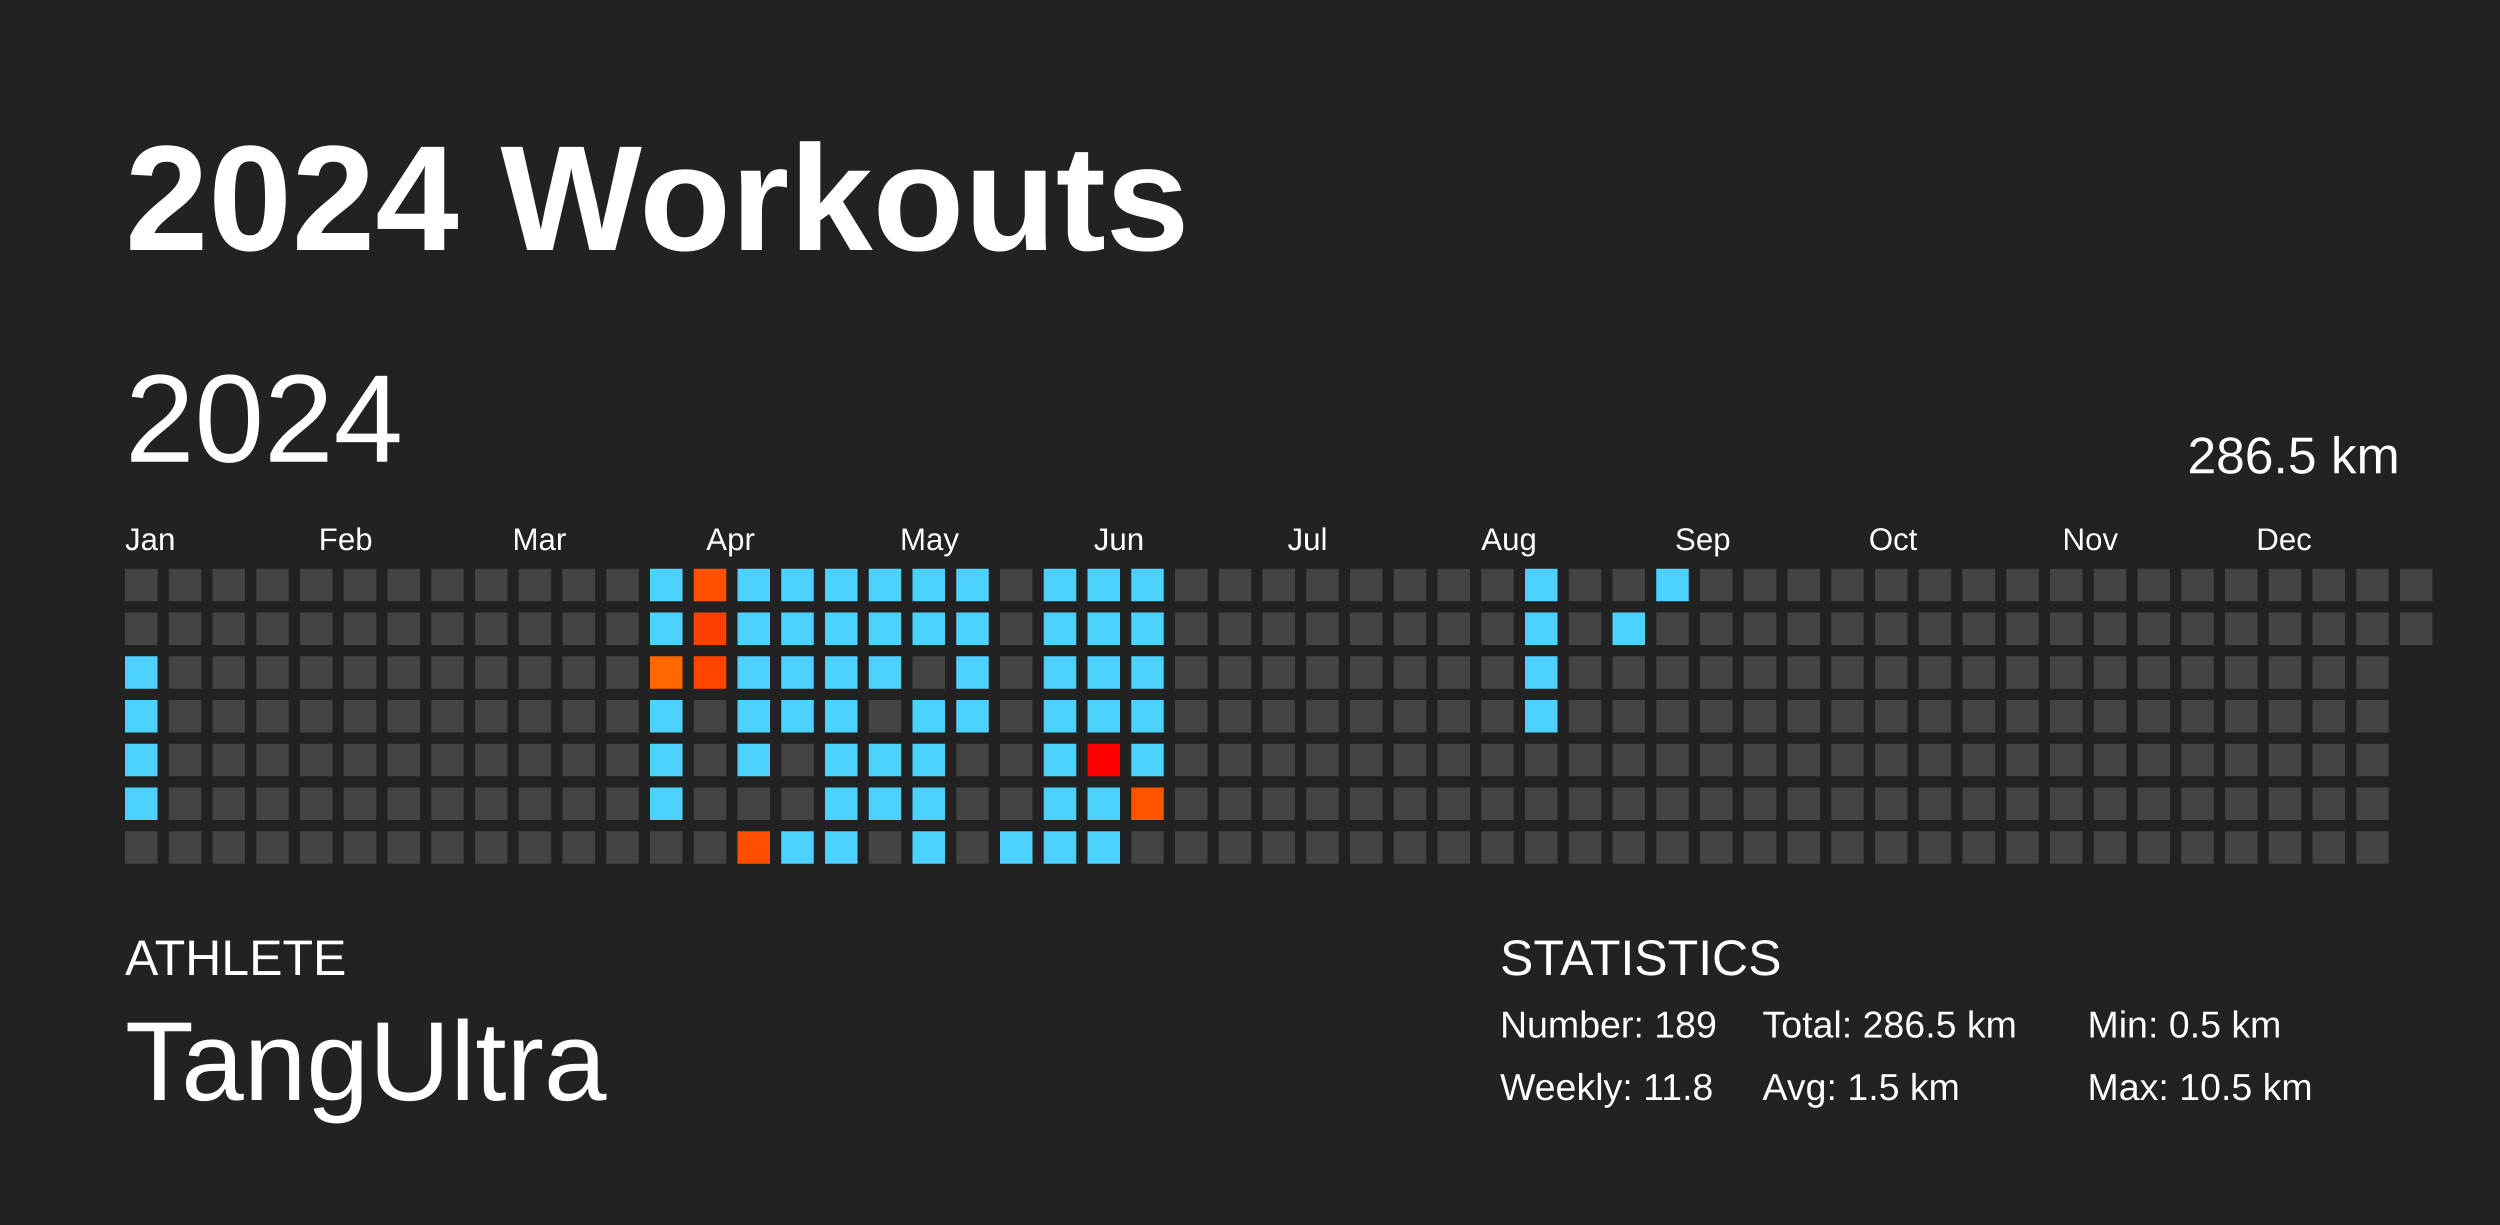
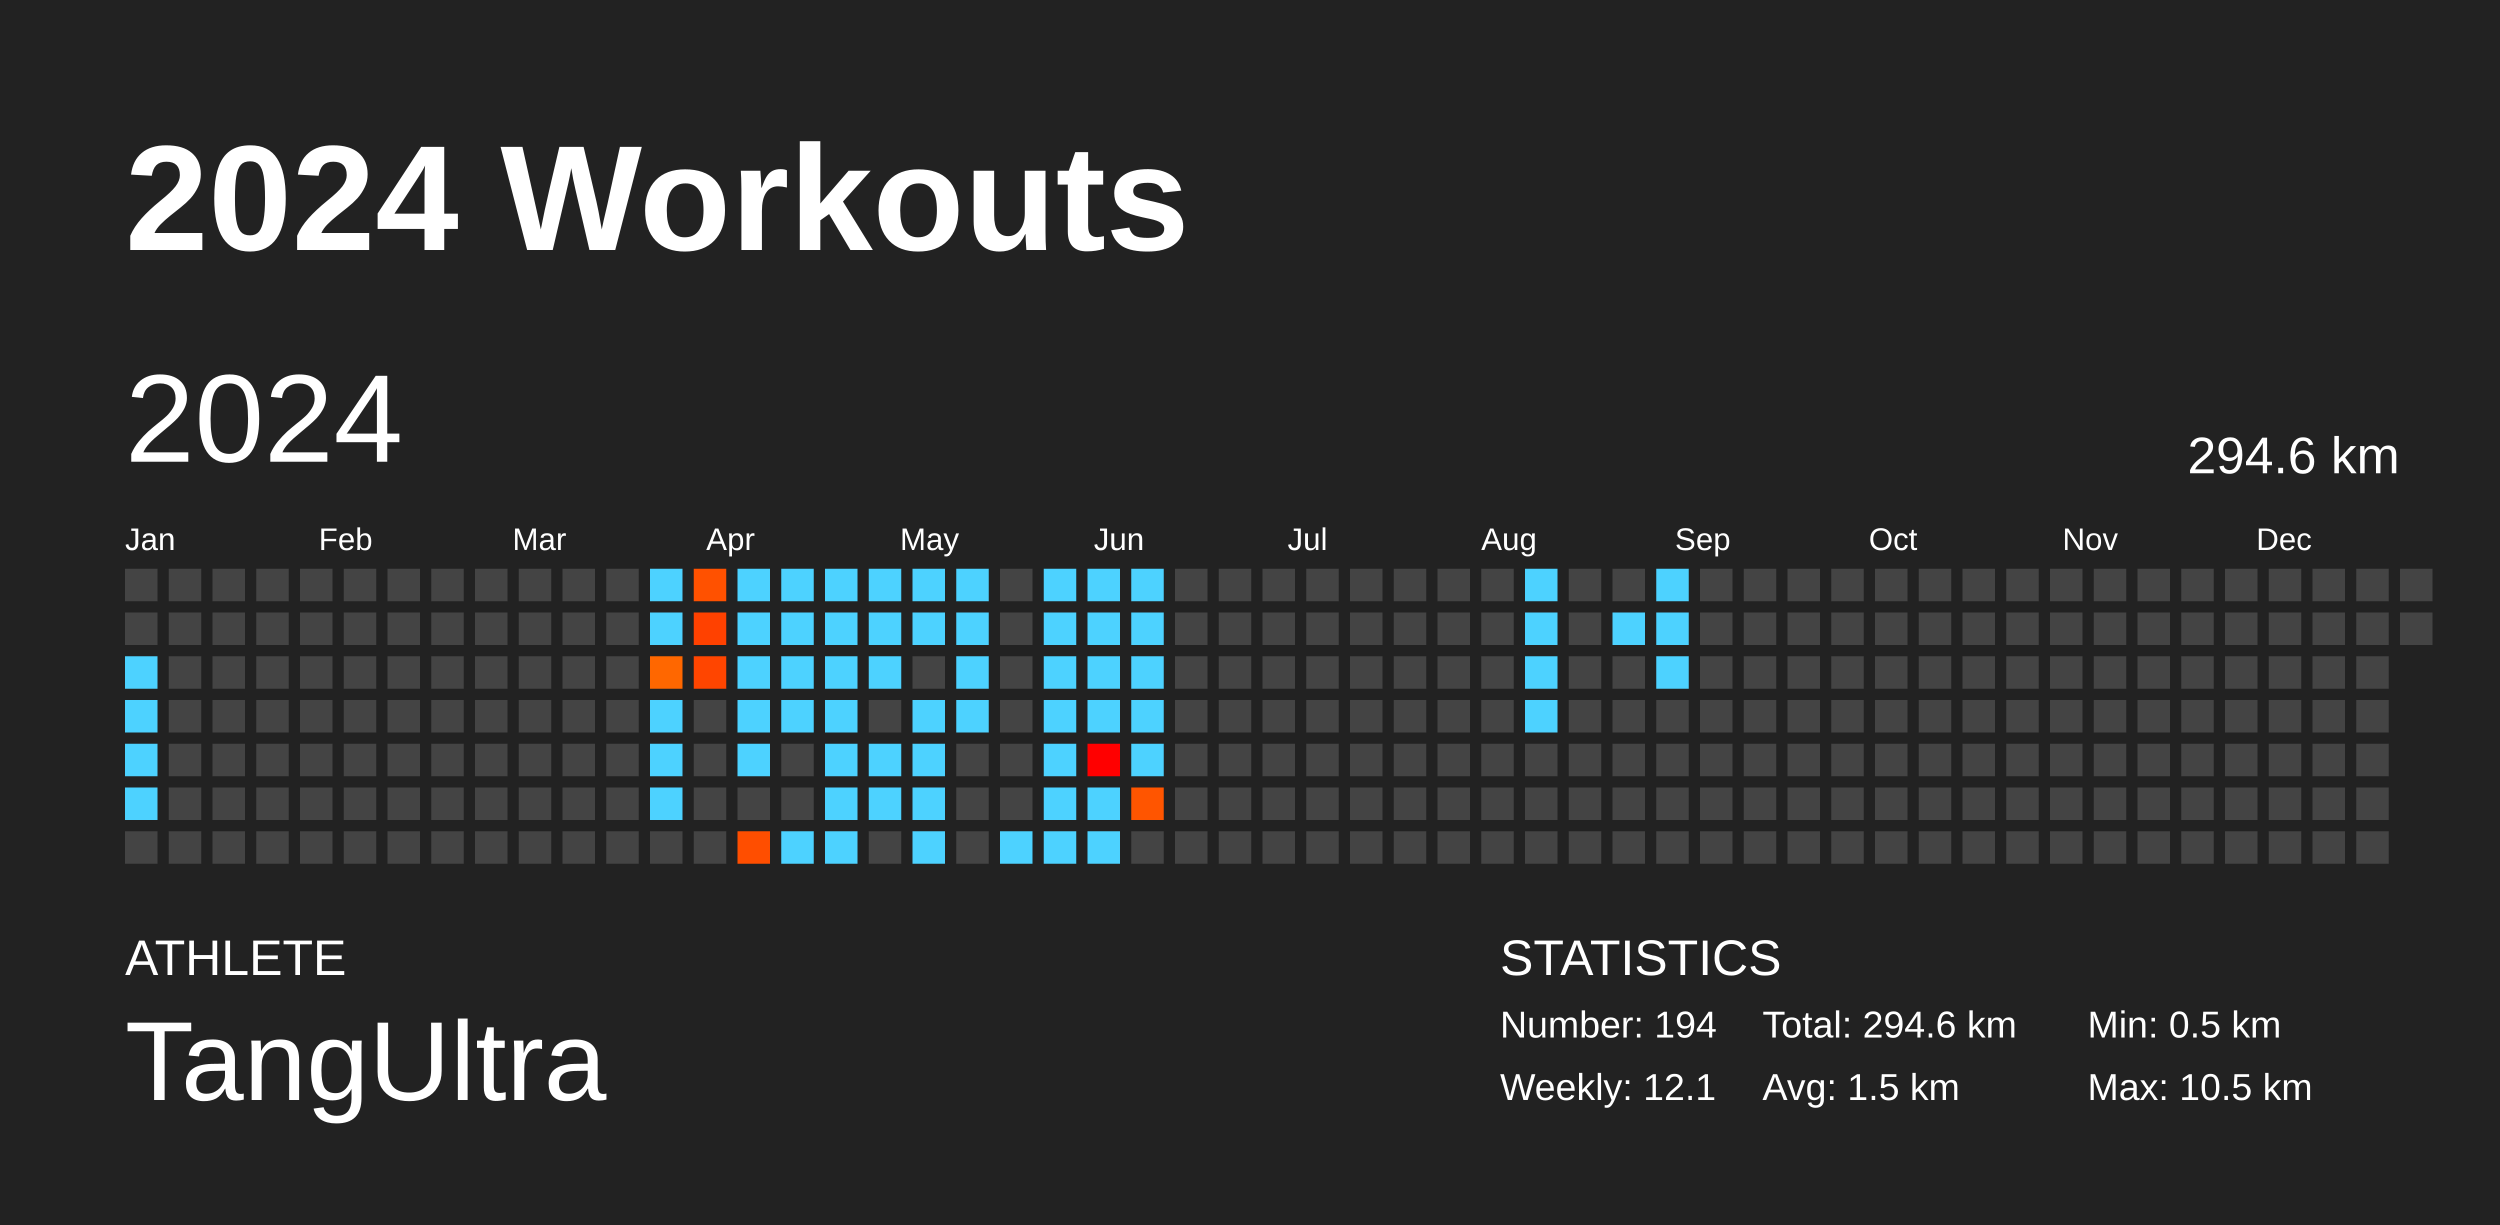
<svg xmlns="http://www.w3.org/2000/svg" baseProfile="full" height="98mm" version="1.1" viewBox="0,0,200,98" width="200mm">
  <defs />
  <rect fill="#222222" height="98" width="200" x="0" y="0" />
  <text fill="#FFFFFF" style="font-size:12px; font-family:Arial; font-weight:bold;" x="10" y="20">2024 Workouts</text>
  <text fill="#FFFFFF" style="font-size:4px; font-family:Arial" x="10" y="78">ATHLETE</text>
  <text fill="#FFFFFF" style="font-size:9px; font-family:Arial" x="10" y="88">TangUltra</text>
  <text fill="#FFFFFF" style="font-size:4px; font-family:Arial" x="120" y="78">STATISTICS</text>
-   <text fill="#FFFFFF" style="font-size:3px; font-family:Arial" x="120" y="83">Number: 189</text>
-   <text fill="#FFFFFF" style="font-size:3px; font-family:Arial" x="120" y="88">Weekly: 11.8</text>
-   <text fill="#FFFFFF" style="font-size:3px; font-family:Arial" x="141" y="83">Total: 286.5 km</text>
+   <text fill="#FFFFFF" style="font-size:3px; font-family:Arial" x="120" y="83">Number: 194</text>
+   <text fill="#FFFFFF" style="font-size:3px; font-family:Arial" x="120" y="88">Weekly: 12.1</text>
+   <text fill="#FFFFFF" style="font-size:3px; font-family:Arial" x="141" y="83">Total: 294.6 km</text>
  <text fill="#FFFFFF" style="font-size:3px; font-family:Arial" x="141" y="88">Avg: 1.5 km</text>
  <text fill="#FFFFFF" style="font-size:3px; font-family:Arial" x="167" y="83">Min: 0.5 km</text>
  <text fill="#FFFFFF" style="font-size:3px; font-family:Arial" x="167" y="88">Max: 10.5 km</text>
  <text dominant-baseline="hanging" fill="#FFFFFF" style="font-size:10.0px; font-family:Arial;" x="10" y="30">2024</text>
-   <text dominant-baseline="hanging" fill="#FFFFFF" style="font-size:4.125px; font-family:Arial;" x="175" y="35">286.5 km</text>
+   <text dominant-baseline="hanging" fill="#FFFFFF" style="font-size:4.125px; font-family:Arial;" x="175" y="35">294.6 km</text>
  <text fill="#FFFFFF" style="font-size:2.5px; font-family:Arial" x="10.0" y="44">Jan</text>
  <text fill="#FFFFFF" style="font-size:2.5px; font-family:Arial" x="25.5" y="44">Feb</text>
  <text fill="#FFFFFF" style="font-size:2.5px; font-family:Arial" x="41.0" y="44">Mar</text>
  <text fill="#FFFFFF" style="font-size:2.5px; font-family:Arial" x="56.5" y="44">Apr</text>
  <text fill="#FFFFFF" style="font-size:2.5px; font-family:Arial" x="72.0" y="44">May</text>
  <text fill="#FFFFFF" style="font-size:2.5px; font-family:Arial" x="87.5" y="44">Jun</text>
  <text fill="#FFFFFF" style="font-size:2.5px; font-family:Arial" x="103.0" y="44">Jul</text>
  <text fill="#FFFFFF" style="font-size:2.5px; font-family:Arial" x="118.5" y="44">Aug</text>
  <text fill="#FFFFFF" style="font-size:2.5px; font-family:Arial" x="134.0" y="44">Sep</text>
  <text fill="#FFFFFF" style="font-size:2.5px; font-family:Arial" x="149.5" y="44">Oct</text>
  <text fill="#FFFFFF" style="font-size:2.5px; font-family:Arial" x="165.0" y="44">Nov</text>
  <text fill="#FFFFFF" style="font-size:2.5px; font-family:Arial" x="180.5" y="44">Dec</text>
  <rect fill="#444444" height="2.6" width="2.6" x="10.0" y="45.5" />
  <rect fill="#444444" height="2.6" width="2.6" x="10.0" y="49.0" />
  <rect fill="#4dd2ff" height="2.6" width="2.6" x="10.0" y="52.5" />
  <rect fill="#4dd2ff" height="2.6" width="2.6" x="10.0" y="56.0" />
  <rect fill="#4dd2ff" height="2.6" width="2.6" x="10.0" y="59.5" />
  <rect fill="#4dd2ff" height="2.6" width="2.6" x="10.0" y="63.0" />
  <rect fill="#444444" height="2.6" width="2.6" x="10.0" y="66.5" />
  <rect fill="#444444" height="2.6" width="2.6" x="13.5" y="45.5" />
  <rect fill="#444444" height="2.6" width="2.6" x="13.5" y="49.0" />
  <rect fill="#444444" height="2.6" width="2.6" x="13.5" y="52.5" />
  <rect fill="#444444" height="2.6" width="2.6" x="13.5" y="56.0" />
  <rect fill="#444444" height="2.6" width="2.6" x="13.5" y="59.5" />
  <rect fill="#444444" height="2.6" width="2.6" x="13.5" y="63.0" />
  <rect fill="#444444" height="2.6" width="2.6" x="13.5" y="66.5" />
  <rect fill="#444444" height="2.6" width="2.6" x="17.0" y="45.5" />
  <rect fill="#444444" height="2.6" width="2.6" x="17.0" y="49.0" />
  <rect fill="#444444" height="2.6" width="2.6" x="17.0" y="52.5" />
  <rect fill="#444444" height="2.6" width="2.6" x="17.0" y="56.0" />
  <rect fill="#444444" height="2.6" width="2.6" x="17.0" y="59.5" />
  <rect fill="#444444" height="2.6" width="2.6" x="17.0" y="63.0" />
  <rect fill="#444444" height="2.6" width="2.6" x="17.0" y="66.5" />
  <rect fill="#444444" height="2.6" width="2.6" x="20.5" y="45.5" />
  <rect fill="#444444" height="2.6" width="2.6" x="20.5" y="49.0" />
  <rect fill="#444444" height="2.6" width="2.6" x="20.5" y="52.5" />
  <rect fill="#444444" height="2.6" width="2.6" x="20.5" y="56.0" />
  <rect fill="#444444" height="2.6" width="2.6" x="20.5" y="59.5" />
  <rect fill="#444444" height="2.6" width="2.6" x="20.5" y="63.0" />
  <rect fill="#444444" height="2.6" width="2.6" x="20.5" y="66.5" />
  <rect fill="#444444" height="2.6" width="2.6" x="24.0" y="45.5" />
  <rect fill="#444444" height="2.6" width="2.6" x="24.0" y="49.0" />
  <rect fill="#444444" height="2.6" width="2.6" x="24.0" y="52.5" />
  <rect fill="#444444" height="2.6" width="2.6" x="24.0" y="56.0" />
  <rect fill="#444444" height="2.6" width="2.6" x="24.0" y="59.5" />
  <rect fill="#444444" height="2.6" width="2.6" x="24.0" y="63.0" />
  <rect fill="#444444" height="2.6" width="2.6" x="24.0" y="66.5" />
  <rect fill="#444444" height="2.6" width="2.6" x="27.5" y="45.5" />
  <rect fill="#444444" height="2.6" width="2.6" x="27.5" y="49.0" />
  <rect fill="#444444" height="2.6" width="2.6" x="27.5" y="52.5" />
  <rect fill="#444444" height="2.6" width="2.6" x="27.5" y="56.0" />
  <rect fill="#444444" height="2.6" width="2.6" x="27.5" y="59.5" />
  <rect fill="#444444" height="2.6" width="2.6" x="27.5" y="63.0" />
  <rect fill="#444444" height="2.6" width="2.6" x="27.5" y="66.5" />
  <rect fill="#444444" height="2.6" width="2.6" x="31.0" y="45.5" />
  <rect fill="#444444" height="2.6" width="2.6" x="31.0" y="49.0" />
  <rect fill="#444444" height="2.6" width="2.6" x="31.0" y="52.5" />
  <rect fill="#444444" height="2.6" width="2.6" x="31.0" y="56.0" />
  <rect fill="#444444" height="2.6" width="2.6" x="31.0" y="59.5" />
  <rect fill="#444444" height="2.6" width="2.6" x="31.0" y="63.0" />
  <rect fill="#444444" height="2.6" width="2.6" x="31.0" y="66.5" />
  <rect fill="#444444" height="2.6" width="2.6" x="34.5" y="45.5" />
  <rect fill="#444444" height="2.6" width="2.6" x="34.5" y="49.0" />
  <rect fill="#444444" height="2.6" width="2.6" x="34.5" y="52.5" />
  <rect fill="#444444" height="2.6" width="2.6" x="34.5" y="56.0" />
  <rect fill="#444444" height="2.6" width="2.6" x="34.5" y="59.5" />
  <rect fill="#444444" height="2.6" width="2.6" x="34.5" y="63.0" />
  <rect fill="#444444" height="2.6" width="2.6" x="34.5" y="66.5" />
  <rect fill="#444444" height="2.6" width="2.6" x="38.0" y="45.5" />
  <rect fill="#444444" height="2.6" width="2.6" x="38.0" y="49.0" />
  <rect fill="#444444" height="2.6" width="2.6" x="38.0" y="52.5" />
  <rect fill="#444444" height="2.6" width="2.6" x="38.0" y="56.0" />
  <rect fill="#444444" height="2.6" width="2.6" x="38.0" y="59.5" />
  <rect fill="#444444" height="2.6" width="2.6" x="38.0" y="63.0" />
  <rect fill="#444444" height="2.6" width="2.6" x="38.0" y="66.5" />
  <rect fill="#444444" height="2.6" width="2.6" x="41.5" y="45.5" />
  <rect fill="#444444" height="2.6" width="2.6" x="41.5" y="49.0" />
  <rect fill="#444444" height="2.6" width="2.6" x="41.5" y="52.5" />
  <rect fill="#444444" height="2.6" width="2.6" x="41.5" y="56.0" />
  <rect fill="#444444" height="2.6" width="2.6" x="41.5" y="59.5" />
  <rect fill="#444444" height="2.6" width="2.6" x="41.5" y="63.0" />
  <rect fill="#444444" height="2.6" width="2.6" x="41.5" y="66.5" />
  <rect fill="#444444" height="2.6" width="2.6" x="45.0" y="45.5" />
  <rect fill="#444444" height="2.6" width="2.6" x="45.0" y="49.0" />
  <rect fill="#444444" height="2.6" width="2.6" x="45.0" y="52.5" />
  <rect fill="#444444" height="2.6" width="2.6" x="45.0" y="56.0" />
  <rect fill="#444444" height="2.6" width="2.6" x="45.0" y="59.5" />
  <rect fill="#444444" height="2.6" width="2.6" x="45.0" y="63.0" />
  <rect fill="#444444" height="2.6" width="2.6" x="45.0" y="66.5" />
  <rect fill="#444444" height="2.6" width="2.6" x="48.5" y="45.5" />
  <rect fill="#444444" height="2.6" width="2.6" x="48.5" y="49.0" />
  <rect fill="#444444" height="2.6" width="2.6" x="48.5" y="52.5" />
  <rect fill="#444444" height="2.6" width="2.6" x="48.5" y="56.0" />
  <rect fill="#444444" height="2.6" width="2.6" x="48.5" y="59.5" />
  <rect fill="#444444" height="2.6" width="2.6" x="48.5" y="63.0" />
  <rect fill="#444444" height="2.6" width="2.6" x="48.5" y="66.5" />
  <rect fill="#4dd2ff" height="2.6" width="2.6" x="52.0" y="45.5" />
  <rect fill="#4dd2ff" height="2.6" width="2.6" x="52.0" y="49.0" />
  <rect fill="#ff6700" height="2.6" width="2.6" x="52.0" y="52.5" />
  <rect fill="#4dd2ff" height="2.6" width="2.6" x="52.0" y="56.0" />
  <rect fill="#4dd2ff" height="2.6" width="2.6" x="52.0" y="59.5" />
  <rect fill="#4dd2ff" height="2.6" width="2.6" x="52.0" y="63.0" />
  <rect fill="#444444" height="2.6" width="2.6" x="52.0" y="66.5" />
  <rect fill="#ff5100" height="2.6" width="2.6" x="55.5" y="45.5" />
  <rect fill="#ff4100" height="2.6" width="2.6" x="55.5" y="49.0" />
  <rect fill="#ff4500" height="2.6" width="2.6" x="55.5" y="52.5" />
  <rect fill="#444444" height="2.6" width="2.6" x="55.5" y="56.0" />
  <rect fill="#444444" height="2.6" width="2.6" x="55.5" y="59.5" />
  <rect fill="#444444" height="2.6" width="2.6" x="55.5" y="63.0" />
  <rect fill="#444444" height="2.6" width="2.6" x="55.5" y="66.5" />
  <rect fill="#4dd2ff" height="2.6" width="2.6" x="59.0" y="45.5" />
  <rect fill="#4dd2ff" height="2.6" width="2.6" x="59.0" y="49.0" />
  <rect fill="#4dd2ff" height="2.6" width="2.6" x="59.0" y="52.5" />
  <rect fill="#4dd2ff" height="2.6" width="2.6" x="59.0" y="56.0" />
  <rect fill="#4dd2ff" height="2.6" width="2.6" x="59.0" y="59.5" />
  <rect fill="#444444" height="2.6" width="2.6" x="59.0" y="63.0" />
  <rect fill="#ff4e00" height="2.6" width="2.6" x="59.0" y="66.5" />
  <rect fill="#4dd2ff" height="2.6" width="2.6" x="62.5" y="45.5" />
  <rect fill="#4dd2ff" height="2.6" width="2.6" x="62.5" y="49.0" />
  <rect fill="#4dd2ff" height="2.6" width="2.6" x="62.5" y="52.5" />
  <rect fill="#4dd2ff" height="2.6" width="2.6" x="62.5" y="56.0" />
  <rect fill="#444444" height="2.6" width="2.6" x="62.5" y="59.5" />
  <rect fill="#444444" height="2.6" width="2.6" x="62.5" y="63.0" />
  <rect fill="#4dd2ff" height="2.6" width="2.6" x="62.5" y="66.5" />
  <rect fill="#4dd2ff" height="2.6" width="2.6" x="66.0" y="45.5" />
  <rect fill="#4dd2ff" height="2.6" width="2.6" x="66.0" y="49.0" />
  <rect fill="#4dd2ff" height="2.6" width="2.6" x="66.0" y="52.5" />
  <rect fill="#4dd2ff" height="2.6" width="2.6" x="66.0" y="56.0" />
  <rect fill="#4dd2ff" height="2.6" width="2.6" x="66.0" y="59.5" />
  <rect fill="#4dd2ff" height="2.6" width="2.6" x="66.0" y="63.0" />
  <rect fill="#4dd2ff" height="2.6" width="2.6" x="66.0" y="66.5" />
  <rect fill="#4dd2ff" height="2.6" width="2.6" x="69.5" y="45.5" />
  <rect fill="#4dd2ff" height="2.6" width="2.6" x="69.5" y="49.0" />
  <rect fill="#4dd2ff" height="2.6" width="2.6" x="69.5" y="52.5" />
  <rect fill="#444444" height="2.6" width="2.6" x="69.5" y="56.0" />
  <rect fill="#4dd2ff" height="2.6" width="2.6" x="69.5" y="59.5" />
  <rect fill="#4dd2ff" height="2.6" width="2.6" x="69.5" y="63.0" />
  <rect fill="#444444" height="2.6" width="2.6" x="69.5" y="66.5" />
  <rect fill="#4dd2ff" height="2.6" width="2.6" x="73.0" y="45.5" />
  <rect fill="#4dd2ff" height="2.6" width="2.6" x="73.0" y="49.0" />
  <rect fill="#444444" height="2.6" width="2.6" x="73.0" y="52.5" />
  <rect fill="#4dd2ff" height="2.6" width="2.6" x="73.0" y="56.0" />
  <rect fill="#4dd2ff" height="2.6" width="2.6" x="73.0" y="59.5" />
  <rect fill="#4dd2ff" height="2.6" width="2.6" x="73.0" y="63.0" />
  <rect fill="#4dd2ff" height="2.6" width="2.6" x="73.0" y="66.5" />
  <rect fill="#4dd2ff" height="2.6" width="2.6" x="76.5" y="45.5" />
  <rect fill="#4dd2ff" height="2.6" width="2.6" x="76.5" y="49.0" />
  <rect fill="#4dd2ff" height="2.6" width="2.6" x="76.5" y="52.5" />
  <rect fill="#4dd2ff" height="2.6" width="2.6" x="76.5" y="56.0" />
  <rect fill="#444444" height="2.6" width="2.6" x="76.5" y="59.5" />
  <rect fill="#444444" height="2.6" width="2.6" x="76.5" y="63.0" />
  <rect fill="#444444" height="2.6" width="2.6" x="76.5" y="66.5" />
  <rect fill="#444444" height="2.6" width="2.6" x="80.0" y="45.5" />
  <rect fill="#444444" height="2.6" width="2.6" x="80.0" y="49.0" />
  <rect fill="#444444" height="2.6" width="2.6" x="80.0" y="52.5" />
  <rect fill="#444444" height="2.6" width="2.6" x="80.0" y="56.0" />
  <rect fill="#444444" height="2.6" width="2.6" x="80.0" y="59.5" />
  <rect fill="#444444" height="2.6" width="2.6" x="80.0" y="63.0" />
  <rect fill="#4dd2ff" height="2.6" width="2.6" x="80.0" y="66.5" />
  <rect fill="#4dd2ff" height="2.6" width="2.6" x="83.5" y="45.5" />
  <rect fill="#4dd2ff" height="2.6" width="2.6" x="83.5" y="49.0" />
  <rect fill="#4dd2ff" height="2.6" width="2.6" x="83.5" y="52.5" />
  <rect fill="#4dd2ff" height="2.6" width="2.6" x="83.5" y="56.0" />
  <rect fill="#4dd2ff" height="2.6" width="2.6" x="83.5" y="59.5" />
  <rect fill="#4dd2ff" height="2.6" width="2.6" x="83.5" y="63.0" />
  <rect fill="#4dd2ff" height="2.6" width="2.6" x="83.5" y="66.5" />
  <rect fill="#4dd2ff" height="2.6" width="2.6" x="87.0" y="45.5" />
  <rect fill="#4dd2ff" height="2.6" width="2.6" x="87.0" y="49.0" />
  <rect fill="#4dd2ff" height="2.6" width="2.6" x="87.0" y="52.5" />
  <rect fill="#4dd2ff" height="2.6" width="2.6" x="87.0" y="56.0" />
  <rect fill="#ff0000" height="2.6" width="2.6" x="87.0" y="59.5" />
  <rect fill="#4dd2ff" height="2.6" width="2.6" x="87.0" y="63.0" />
  <rect fill="#4dd2ff" height="2.6" width="2.6" x="87.0" y="66.5" />
  <rect fill="#4dd2ff" height="2.6" width="2.6" x="90.5" y="45.5" />
  <rect fill="#4dd2ff" height="2.6" width="2.6" x="90.5" y="49.0" />
  <rect fill="#4dd2ff" height="2.6" width="2.6" x="90.5" y="52.5" />
  <rect fill="#4dd2ff" height="2.6" width="2.6" x="90.5" y="56.0" />
  <rect fill="#4dd2ff" height="2.6" width="2.6" x="90.5" y="59.5" />
  <rect fill="#ff5500" height="2.6" width="2.6" x="90.5" y="63.0" />
  <rect fill="#444444" height="2.6" width="2.6" x="90.5" y="66.5" />
  <rect fill="#444444" height="2.6" width="2.6" x="94.0" y="45.5" />
  <rect fill="#444444" height="2.6" width="2.6" x="94.0" y="49.0" />
  <rect fill="#444444" height="2.6" width="2.6" x="94.0" y="52.5" />
  <rect fill="#444444" height="2.6" width="2.6" x="94.0" y="56.0" />
  <rect fill="#444444" height="2.6" width="2.6" x="94.0" y="59.5" />
  <rect fill="#444444" height="2.6" width="2.6" x="94.0" y="63.0" />
  <rect fill="#444444" height="2.6" width="2.6" x="94.0" y="66.5" />
  <rect fill="#444444" height="2.6" width="2.6" x="97.5" y="45.5" />
  <rect fill="#444444" height="2.6" width="2.6" x="97.5" y="49.0" />
  <rect fill="#444444" height="2.6" width="2.6" x="97.5" y="52.5" />
  <rect fill="#444444" height="2.6" width="2.6" x="97.5" y="56.0" />
  <rect fill="#444444" height="2.6" width="2.6" x="97.5" y="59.5" />
  <rect fill="#444444" height="2.6" width="2.6" x="97.5" y="63.0" />
  <rect fill="#444444" height="2.6" width="2.6" x="97.5" y="66.5" />
  <rect fill="#444444" height="2.6" width="2.6" x="101.0" y="45.5" />
  <rect fill="#444444" height="2.6" width="2.6" x="101.0" y="49.0" />
  <rect fill="#444444" height="2.6" width="2.6" x="101.0" y="52.5" />
  <rect fill="#444444" height="2.6" width="2.6" x="101.0" y="56.0" />
  <rect fill="#444444" height="2.6" width="2.6" x="101.0" y="59.5" />
  <rect fill="#444444" height="2.6" width="2.6" x="101.0" y="63.0" />
  <rect fill="#444444" height="2.6" width="2.6" x="101.0" y="66.5" />
  <rect fill="#444444" height="2.6" width="2.6" x="104.5" y="45.5" />
  <rect fill="#444444" height="2.6" width="2.6" x="104.5" y="49.0" />
  <rect fill="#444444" height="2.6" width="2.6" x="104.5" y="52.5" />
  <rect fill="#444444" height="2.6" width="2.6" x="104.5" y="56.0" />
  <rect fill="#444444" height="2.6" width="2.6" x="104.5" y="59.5" />
  <rect fill="#444444" height="2.6" width="2.6" x="104.5" y="63.0" />
  <rect fill="#444444" height="2.6" width="2.6" x="104.5" y="66.5" />
  <rect fill="#444444" height="2.6" width="2.6" x="108.0" y="45.5" />
  <rect fill="#444444" height="2.6" width="2.6" x="108.0" y="49.0" />
  <rect fill="#444444" height="2.6" width="2.6" x="108.0" y="52.5" />
  <rect fill="#444444" height="2.6" width="2.6" x="108.0" y="56.0" />
  <rect fill="#444444" height="2.6" width="2.6" x="108.0" y="59.5" />
  <rect fill="#444444" height="2.6" width="2.6" x="108.0" y="63.0" />
  <rect fill="#444444" height="2.6" width="2.6" x="108.0" y="66.5" />
  <rect fill="#444444" height="2.6" width="2.6" x="111.5" y="45.5" />
  <rect fill="#444444" height="2.6" width="2.6" x="111.5" y="49.0" />
  <rect fill="#444444" height="2.6" width="2.6" x="111.5" y="52.5" />
  <rect fill="#444444" height="2.6" width="2.6" x="111.5" y="56.0" />
  <rect fill="#444444" height="2.6" width="2.6" x="111.5" y="59.5" />
  <rect fill="#444444" height="2.6" width="2.6" x="111.5" y="63.0" />
  <rect fill="#444444" height="2.6" width="2.6" x="111.5" y="66.5" />
  <rect fill="#444444" height="2.6" width="2.6" x="115.0" y="45.5" />
  <rect fill="#444444" height="2.6" width="2.6" x="115.0" y="49.0" />
  <rect fill="#444444" height="2.6" width="2.6" x="115.0" y="52.5" />
  <rect fill="#444444" height="2.6" width="2.6" x="115.0" y="56.0" />
  <rect fill="#444444" height="2.6" width="2.6" x="115.0" y="59.5" />
  <rect fill="#444444" height="2.6" width="2.6" x="115.0" y="63.0" />
  <rect fill="#444444" height="2.6" width="2.6" x="115.0" y="66.5" />
  <rect fill="#444444" height="2.6" width="2.6" x="118.5" y="45.5" />
  <rect fill="#444444" height="2.6" width="2.6" x="118.5" y="49.0" />
  <rect fill="#444444" height="2.6" width="2.6" x="118.5" y="52.5" />
  <rect fill="#444444" height="2.6" width="2.6" x="118.5" y="56.0" />
  <rect fill="#444444" height="2.6" width="2.6" x="118.5" y="59.5" />
  <rect fill="#444444" height="2.6" width="2.6" x="118.5" y="63.0" />
  <rect fill="#444444" height="2.6" width="2.6" x="118.5" y="66.5" />
  <rect fill="#4dd2ff" height="2.6" width="2.6" x="122.0" y="45.5" />
  <rect fill="#4dd2ff" height="2.6" width="2.6" x="122.0" y="49.0" />
  <rect fill="#4dd2ff" height="2.6" width="2.6" x="122.0" y="52.5" />
  <rect fill="#4dd2ff" height="2.6" width="2.6" x="122.0" y="56.0" />
  <rect fill="#444444" height="2.6" width="2.6" x="122.0" y="59.5" />
  <rect fill="#444444" height="2.6" width="2.6" x="122.0" y="63.0" />
  <rect fill="#444444" height="2.6" width="2.6" x="122.0" y="66.5" />
  <rect fill="#444444" height="2.6" width="2.6" x="125.5" y="45.5" />
  <rect fill="#444444" height="2.6" width="2.6" x="125.5" y="49.0" />
  <rect fill="#444444" height="2.6" width="2.6" x="125.5" y="52.5" />
  <rect fill="#444444" height="2.6" width="2.6" x="125.5" y="56.0" />
  <rect fill="#444444" height="2.6" width="2.6" x="125.5" y="59.5" />
  <rect fill="#444444" height="2.6" width="2.6" x="125.5" y="63.0" />
  <rect fill="#444444" height="2.6" width="2.6" x="125.5" y="66.5" />
  <rect fill="#444444" height="2.6" width="2.6" x="129.0" y="45.5" />
  <rect fill="#4dd2ff" height="2.6" width="2.6" x="129.0" y="49.0" />
  <rect fill="#444444" height="2.6" width="2.6" x="129.0" y="52.5" />
  <rect fill="#444444" height="2.6" width="2.6" x="129.0" y="56.0" />
  <rect fill="#444444" height="2.6" width="2.6" x="129.0" y="59.5" />
  <rect fill="#444444" height="2.6" width="2.6" x="129.0" y="63.0" />
  <rect fill="#444444" height="2.6" width="2.6" x="129.0" y="66.5" />
  <rect fill="#4dd2ff" height="2.6" width="2.6" x="132.5" y="45.5" />
-   <rect fill="#444444" height="2.6" width="2.6" x="132.5" y="49.0" />
-   <rect fill="#444444" height="2.6" width="2.6" x="132.5" y="52.5" />
+   <rect fill="#4dd2ff" height="2.6" width="2.6" x="132.5" y="49.0" />
+   <rect fill="#4dd2ff" height="2.6" width="2.6" x="132.5" y="52.5" />
  <rect fill="#444444" height="2.6" width="2.6" x="132.5" y="56.0" />
  <rect fill="#444444" height="2.6" width="2.6" x="132.5" y="59.5" />
  <rect fill="#444444" height="2.6" width="2.6" x="132.5" y="63.0" />
  <rect fill="#444444" height="2.6" width="2.6" x="132.5" y="66.5" />
  <rect fill="#444444" height="2.6" width="2.6" x="136.0" y="45.5" />
  <rect fill="#444444" height="2.6" width="2.6" x="136.0" y="49.0" />
  <rect fill="#444444" height="2.6" width="2.6" x="136.0" y="52.5" />
  <rect fill="#444444" height="2.6" width="2.6" x="136.0" y="56.0" />
  <rect fill="#444444" height="2.6" width="2.6" x="136.0" y="59.5" />
  <rect fill="#444444" height="2.6" width="2.6" x="136.0" y="63.0" />
  <rect fill="#444444" height="2.6" width="2.6" x="136.0" y="66.5" />
  <rect fill="#444444" height="2.6" width="2.6" x="139.5" y="45.5" />
  <rect fill="#444444" height="2.6" width="2.6" x="139.5" y="49.0" />
  <rect fill="#444444" height="2.6" width="2.6" x="139.5" y="52.5" />
  <rect fill="#444444" height="2.6" width="2.6" x="139.5" y="56.0" />
  <rect fill="#444444" height="2.6" width="2.6" x="139.5" y="59.5" />
  <rect fill="#444444" height="2.6" width="2.6" x="139.5" y="63.0" />
  <rect fill="#444444" height="2.6" width="2.6" x="139.5" y="66.5" />
  <rect fill="#444444" height="2.6" width="2.6" x="143.0" y="45.5" />
  <rect fill="#444444" height="2.6" width="2.6" x="143.0" y="49.0" />
  <rect fill="#444444" height="2.6" width="2.6" x="143.0" y="52.5" />
  <rect fill="#444444" height="2.6" width="2.6" x="143.0" y="56.0" />
  <rect fill="#444444" height="2.6" width="2.6" x="143.0" y="59.5" />
  <rect fill="#444444" height="2.6" width="2.6" x="143.0" y="63.0" />
  <rect fill="#444444" height="2.6" width="2.6" x="143.0" y="66.5" />
  <rect fill="#444444" height="2.6" width="2.6" x="146.5" y="45.5" />
  <rect fill="#444444" height="2.6" width="2.6" x="146.5" y="49.0" />
  <rect fill="#444444" height="2.6" width="2.6" x="146.5" y="52.5" />
  <rect fill="#444444" height="2.6" width="2.6" x="146.5" y="56.0" />
  <rect fill="#444444" height="2.6" width="2.6" x="146.5" y="59.5" />
  <rect fill="#444444" height="2.6" width="2.6" x="146.5" y="63.0" />
  <rect fill="#444444" height="2.6" width="2.6" x="146.5" y="66.5" />
  <rect fill="#444444" height="2.6" width="2.6" x="150.0" y="45.5" />
  <rect fill="#444444" height="2.6" width="2.6" x="150.0" y="49.0" />
  <rect fill="#444444" height="2.6" width="2.6" x="150.0" y="52.5" />
  <rect fill="#444444" height="2.6" width="2.6" x="150.0" y="56.0" />
  <rect fill="#444444" height="2.6" width="2.6" x="150.0" y="59.5" />
  <rect fill="#444444" height="2.6" width="2.6" x="150.0" y="63.0" />
  <rect fill="#444444" height="2.6" width="2.6" x="150.0" y="66.5" />
  <rect fill="#444444" height="2.6" width="2.6" x="153.5" y="45.5" />
  <rect fill="#444444" height="2.6" width="2.6" x="153.5" y="49.0" />
  <rect fill="#444444" height="2.6" width="2.6" x="153.5" y="52.5" />
  <rect fill="#444444" height="2.6" width="2.6" x="153.5" y="56.0" />
  <rect fill="#444444" height="2.6" width="2.6" x="153.5" y="59.5" />
  <rect fill="#444444" height="2.6" width="2.6" x="153.5" y="63.0" />
  <rect fill="#444444" height="2.6" width="2.6" x="153.5" y="66.5" />
  <rect fill="#444444" height="2.6" width="2.6" x="157.0" y="45.5" />
  <rect fill="#444444" height="2.6" width="2.6" x="157.0" y="49.0" />
  <rect fill="#444444" height="2.6" width="2.6" x="157.0" y="52.5" />
  <rect fill="#444444" height="2.6" width="2.6" x="157.0" y="56.0" />
  <rect fill="#444444" height="2.6" width="2.6" x="157.0" y="59.5" />
  <rect fill="#444444" height="2.6" width="2.6" x="157.0" y="63.0" />
  <rect fill="#444444" height="2.6" width="2.6" x="157.0" y="66.5" />
  <rect fill="#444444" height="2.6" width="2.6" x="160.5" y="45.5" />
  <rect fill="#444444" height="2.6" width="2.6" x="160.5" y="49.0" />
  <rect fill="#444444" height="2.6" width="2.6" x="160.5" y="52.5" />
  <rect fill="#444444" height="2.6" width="2.6" x="160.5" y="56.0" />
  <rect fill="#444444" height="2.6" width="2.6" x="160.5" y="59.5" />
  <rect fill="#444444" height="2.6" width="2.6" x="160.5" y="63.0" />
  <rect fill="#444444" height="2.6" width="2.6" x="160.5" y="66.5" />
  <rect fill="#444444" height="2.6" width="2.6" x="164.0" y="45.5" />
  <rect fill="#444444" height="2.6" width="2.6" x="164.0" y="49.0" />
  <rect fill="#444444" height="2.6" width="2.6" x="164.0" y="52.5" />
  <rect fill="#444444" height="2.6" width="2.6" x="164.0" y="56.0" />
  <rect fill="#444444" height="2.6" width="2.6" x="164.0" y="59.5" />
  <rect fill="#444444" height="2.6" width="2.6" x="164.0" y="63.0" />
  <rect fill="#444444" height="2.6" width="2.6" x="164.0" y="66.5" />
  <rect fill="#444444" height="2.6" width="2.6" x="167.5" y="45.5" />
  <rect fill="#444444" height="2.6" width="2.6" x="167.5" y="49.0" />
  <rect fill="#444444" height="2.6" width="2.6" x="167.5" y="52.5" />
  <rect fill="#444444" height="2.6" width="2.6" x="167.5" y="56.0" />
  <rect fill="#444444" height="2.6" width="2.6" x="167.5" y="59.5" />
  <rect fill="#444444" height="2.6" width="2.6" x="167.5" y="63.0" />
  <rect fill="#444444" height="2.6" width="2.6" x="167.5" y="66.5" />
  <rect fill="#444444" height="2.6" width="2.6" x="171.0" y="45.5" />
  <rect fill="#444444" height="2.6" width="2.6" x="171.0" y="49.0" />
  <rect fill="#444444" height="2.6" width="2.6" x="171.0" y="52.5" />
  <rect fill="#444444" height="2.6" width="2.6" x="171.0" y="56.0" />
  <rect fill="#444444" height="2.6" width="2.6" x="171.0" y="59.5" />
  <rect fill="#444444" height="2.6" width="2.6" x="171.0" y="63.0" />
  <rect fill="#444444" height="2.6" width="2.6" x="171.0" y="66.5" />
  <rect fill="#444444" height="2.6" width="2.6" x="174.5" y="45.5" />
  <rect fill="#444444" height="2.6" width="2.6" x="174.5" y="49.0" />
  <rect fill="#444444" height="2.6" width="2.6" x="174.5" y="52.5" />
  <rect fill="#444444" height="2.6" width="2.6" x="174.5" y="56.0" />
  <rect fill="#444444" height="2.6" width="2.6" x="174.5" y="59.5" />
  <rect fill="#444444" height="2.6" width="2.6" x="174.5" y="63.0" />
  <rect fill="#444444" height="2.6" width="2.6" x="174.5" y="66.5" />
  <rect fill="#444444" height="2.6" width="2.6" x="178.0" y="45.5" />
  <rect fill="#444444" height="2.6" width="2.6" x="178.0" y="49.0" />
  <rect fill="#444444" height="2.6" width="2.6" x="178.0" y="52.5" />
  <rect fill="#444444" height="2.6" width="2.6" x="178.0" y="56.0" />
  <rect fill="#444444" height="2.6" width="2.6" x="178.0" y="59.5" />
  <rect fill="#444444" height="2.6" width="2.6" x="178.0" y="63.0" />
  <rect fill="#444444" height="2.6" width="2.6" x="178.0" y="66.5" />
  <rect fill="#444444" height="2.6" width="2.6" x="181.5" y="45.5" />
  <rect fill="#444444" height="2.6" width="2.6" x="181.5" y="49.0" />
  <rect fill="#444444" height="2.6" width="2.6" x="181.5" y="52.5" />
  <rect fill="#444444" height="2.6" width="2.6" x="181.5" y="56.0" />
  <rect fill="#444444" height="2.6" width="2.6" x="181.5" y="59.5" />
  <rect fill="#444444" height="2.6" width="2.6" x="181.5" y="63.0" />
  <rect fill="#444444" height="2.6" width="2.6" x="181.5" y="66.5" />
  <rect fill="#444444" height="2.6" width="2.6" x="185.0" y="45.5" />
  <rect fill="#444444" height="2.6" width="2.6" x="185.0" y="49.0" />
  <rect fill="#444444" height="2.6" width="2.6" x="185.0" y="52.5" />
  <rect fill="#444444" height="2.6" width="2.6" x="185.0" y="56.0" />
  <rect fill="#444444" height="2.6" width="2.6" x="185.0" y="59.5" />
  <rect fill="#444444" height="2.6" width="2.6" x="185.0" y="63.0" />
  <rect fill="#444444" height="2.6" width="2.6" x="185.0" y="66.5" />
  <rect fill="#444444" height="2.6" width="2.6" x="188.5" y="45.5" />
  <rect fill="#444444" height="2.6" width="2.6" x="188.5" y="49.0" />
  <rect fill="#444444" height="2.6" width="2.6" x="188.5" y="52.5" />
  <rect fill="#444444" height="2.6" width="2.6" x="188.5" y="56.0" />
  <rect fill="#444444" height="2.6" width="2.6" x="188.5" y="59.5" />
  <rect fill="#444444" height="2.6" width="2.6" x="188.5" y="63.0" />
  <rect fill="#444444" height="2.6" width="2.6" x="188.5" y="66.5" />
  <rect fill="#444444" height="2.6" width="2.6" x="192.0" y="45.5" />
  <rect fill="#444444" height="2.6" width="2.6" x="192.0" y="49.0" />
</svg>
